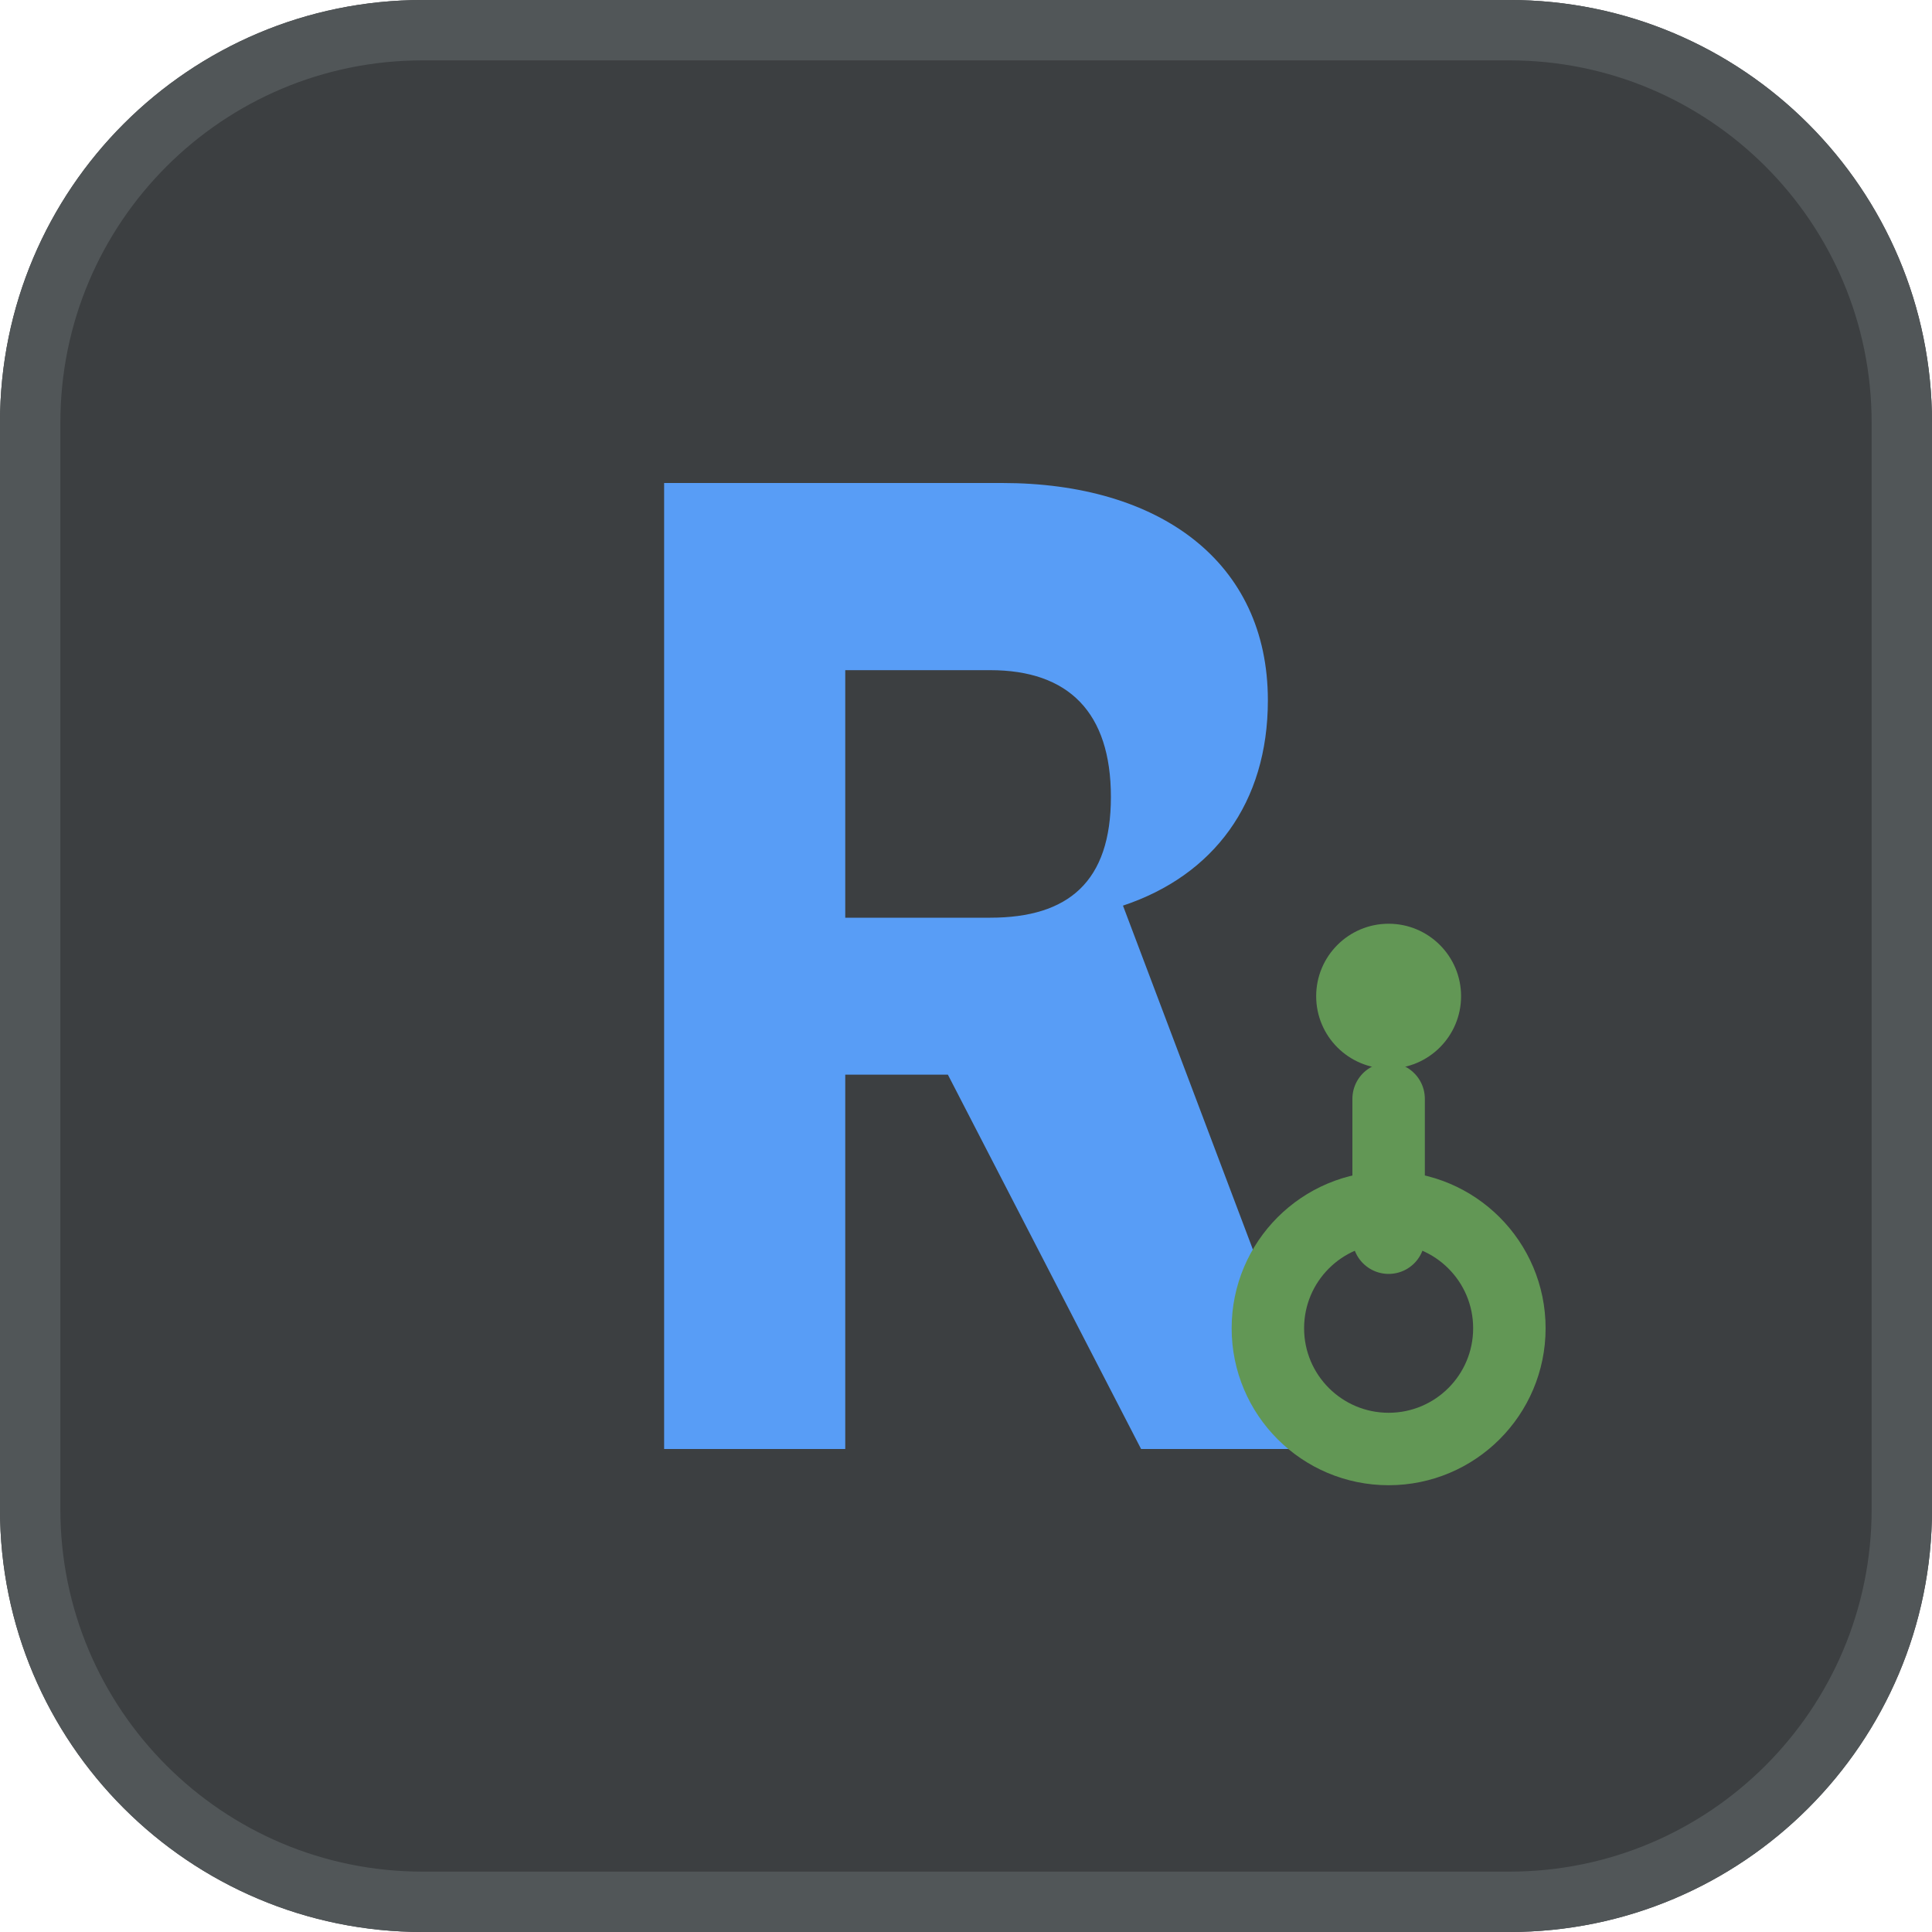
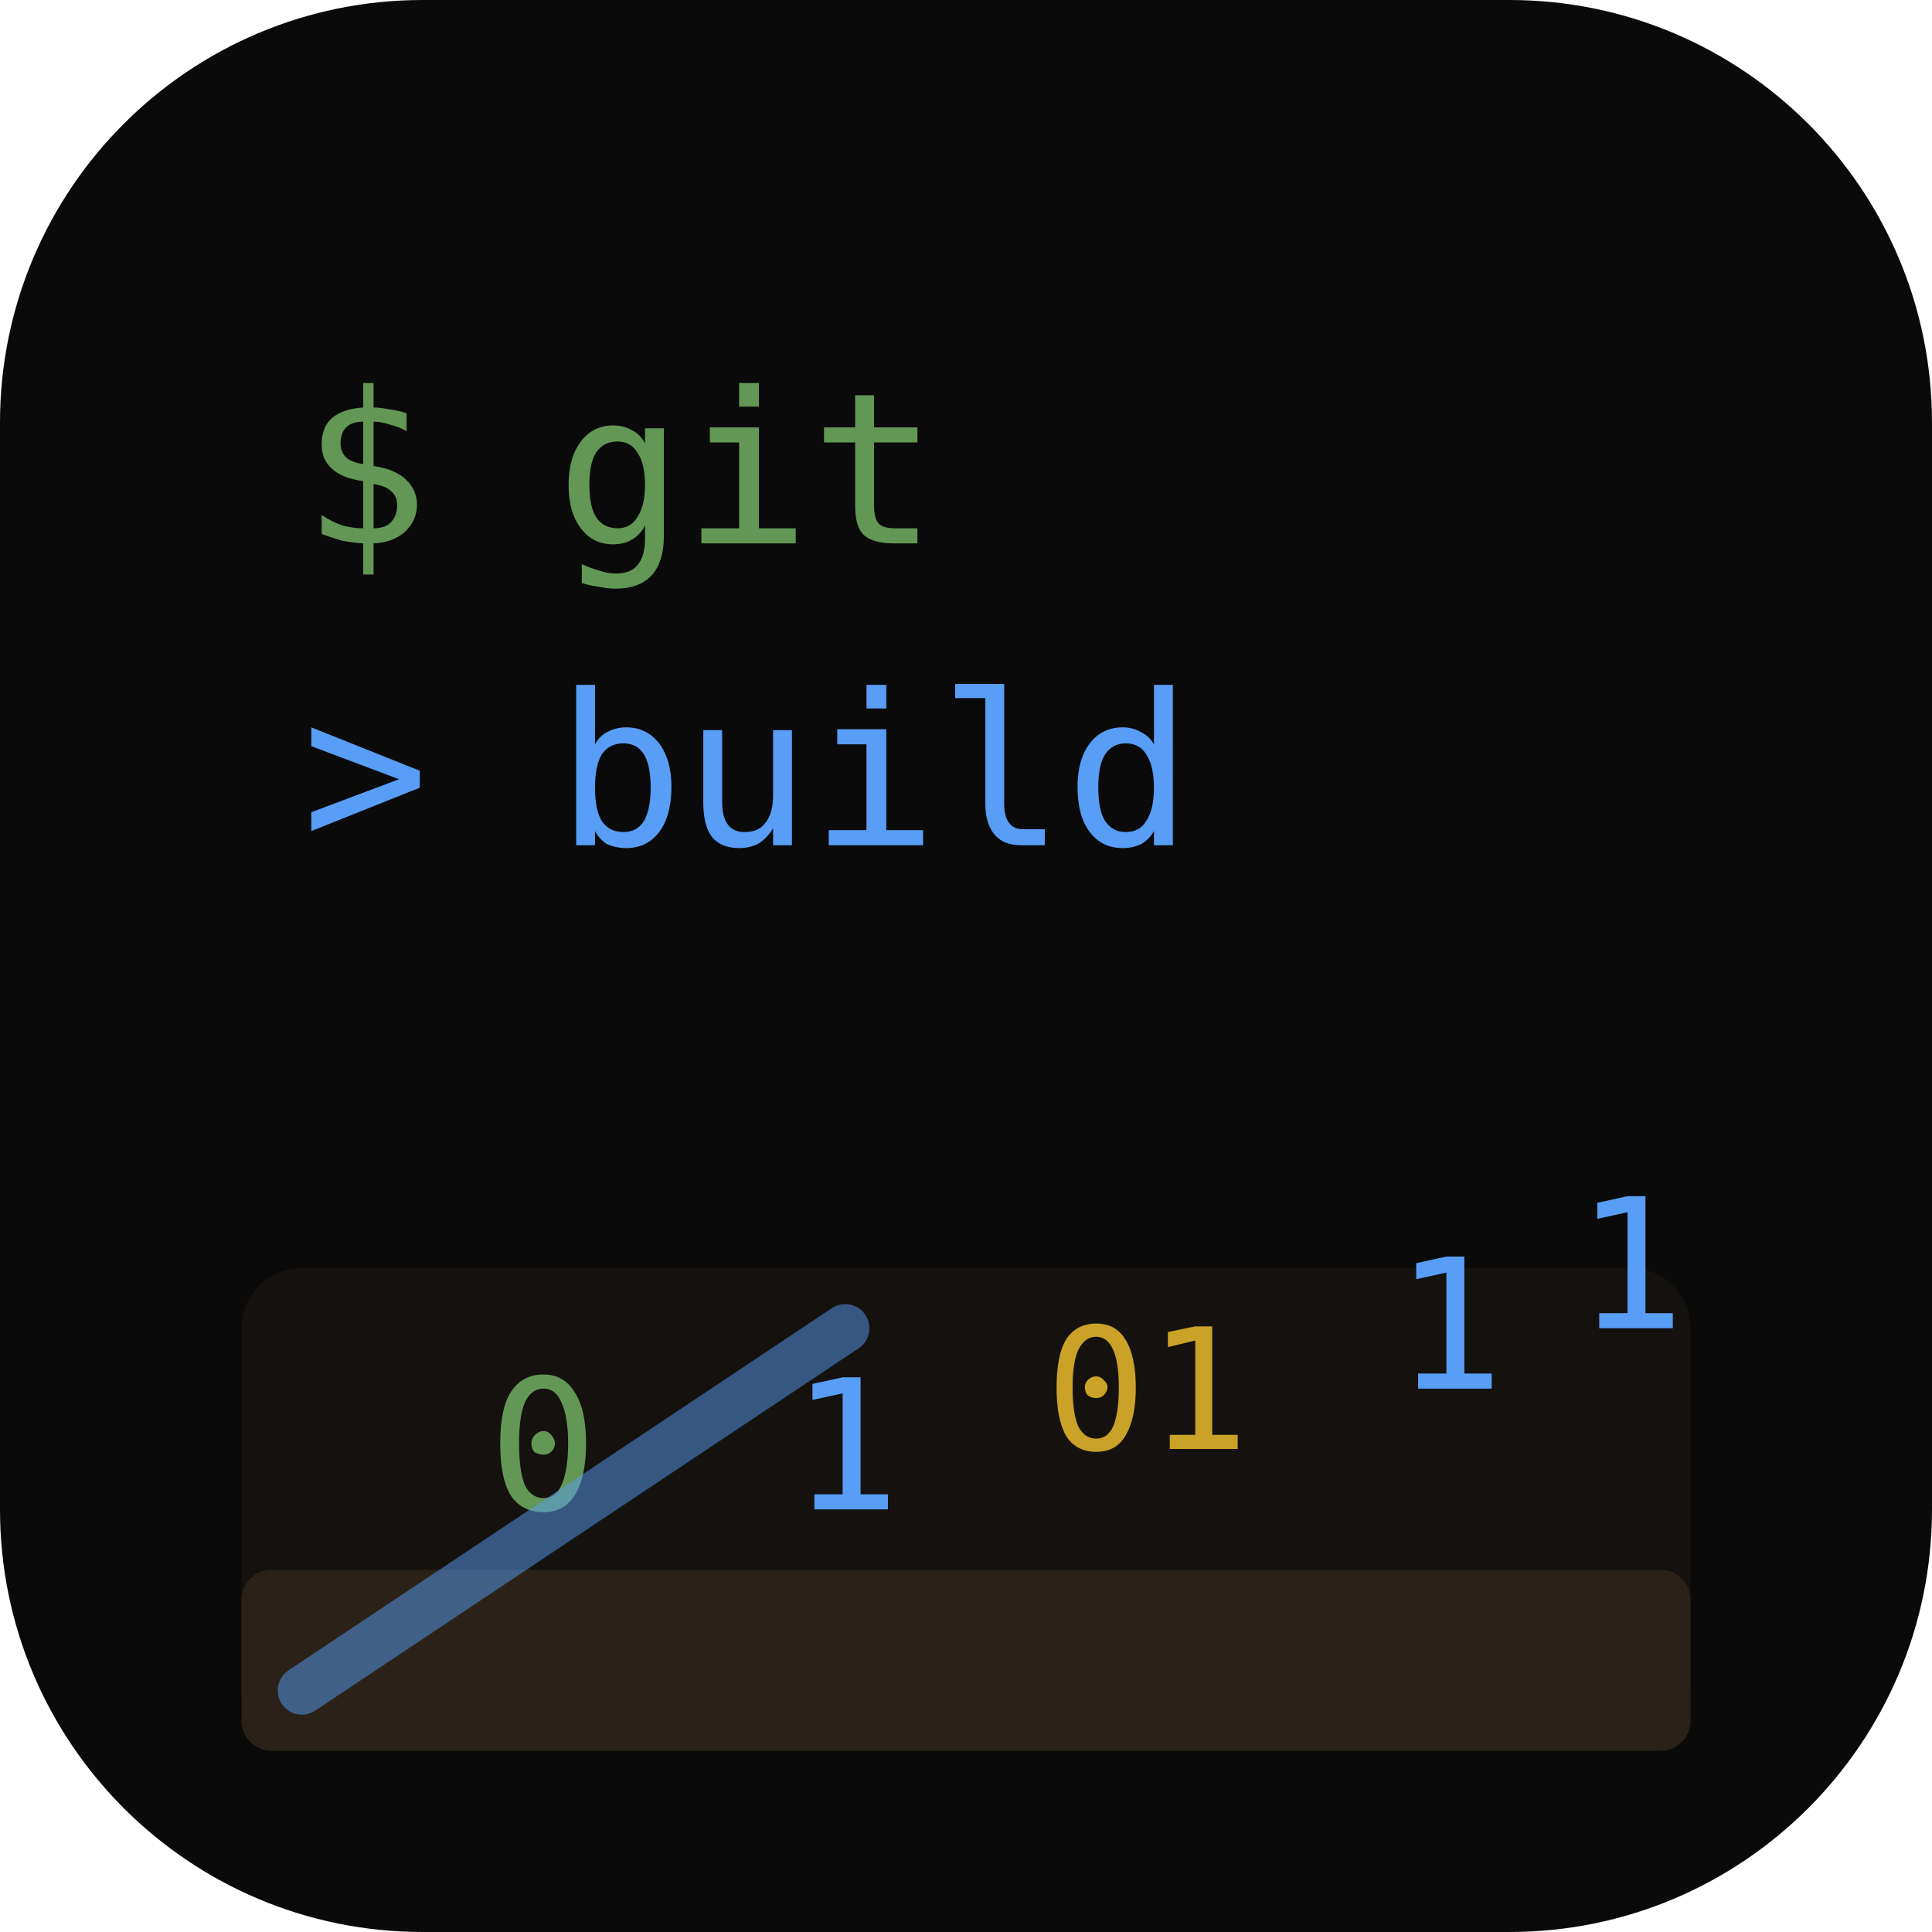
<svg xmlns="http://www.w3.org/2000/svg" viewBox="0 0 32 32" fill="none">
-   <rect width="32" height="32" rx="7" fill="#3C3F41" />
-   <rect x="0.5" y="0.5" width="31" height="31" rx="6.5" stroke="#515658" />
-   <path fill="#589DF6" d="M11 8h5.6c2.6 0 4.4 1.3 4.4 3.6 0 1.7-.9 2.9-2.4 3.4L22 24h-3.1l-3.2-6.2H14v6.2h-3V8zm3 3.1v4.1h2.4c1.3 0 2-.6 2-2 0-1.4-.7-2.1-2-2.1H14z" />
-   <circle cx="23" cy="22" r="2" fill="#3C3F41" stroke="#629755" stroke-width="1.2" />
-   <circle cx="23" cy="16.5" r="1.2" fill="#629755" />
-   <path d="M23 18.2v2.3" stroke="#629755" stroke-width="1.2" stroke-linecap="round" />
+   <rect width="32" height="32" rx="7" fill="#0a0a0a" />
+   <text x="5" y="9" fill="#629755" font-family="Consolas,'JetBrains Mono',Menlo,Monaco,monospace" font-size="3.5">$ git</text>
+   <text x="5" y="14" fill="#589df6" font-family="Consolas,'JetBrains Mono',Menlo,Monaco,monospace" font-size="3.5">&gt; build</text>
+   <rect x="4" y="21" width="24" height="8" rx="1" fill="#14110e" />
+   <rect x="4" y="26" width="24" height="3" rx="0.5" fill="#2a2218" />
+   <text x="9" y="25" fill="#629755" font-family="Consolas,monospace" font-size="3" text-anchor="middle">0</text>
+   <text x="14" y="25" fill="#589df6" font-family="Consolas,monospace" font-size="3" text-anchor="middle">1</text>
+   <text x="19" y="24" fill="#c9a227" font-family="Consolas,monospace" font-size="2.8" text-anchor="middle">01</text>
+   <text x="24" y="23" fill="#589df6" font-family="Consolas,monospace" font-size="3" text-anchor="middle">1</text>
+   <text x="27" y="22" fill="#589df6" font-family="Consolas,monospace" font-size="3" text-anchor="middle">1</text>
+   <path d="M5 28 L14 22" stroke="#589df6" stroke-width="0.8" stroke-linecap="round" opacity="0.5" />
</svg>
